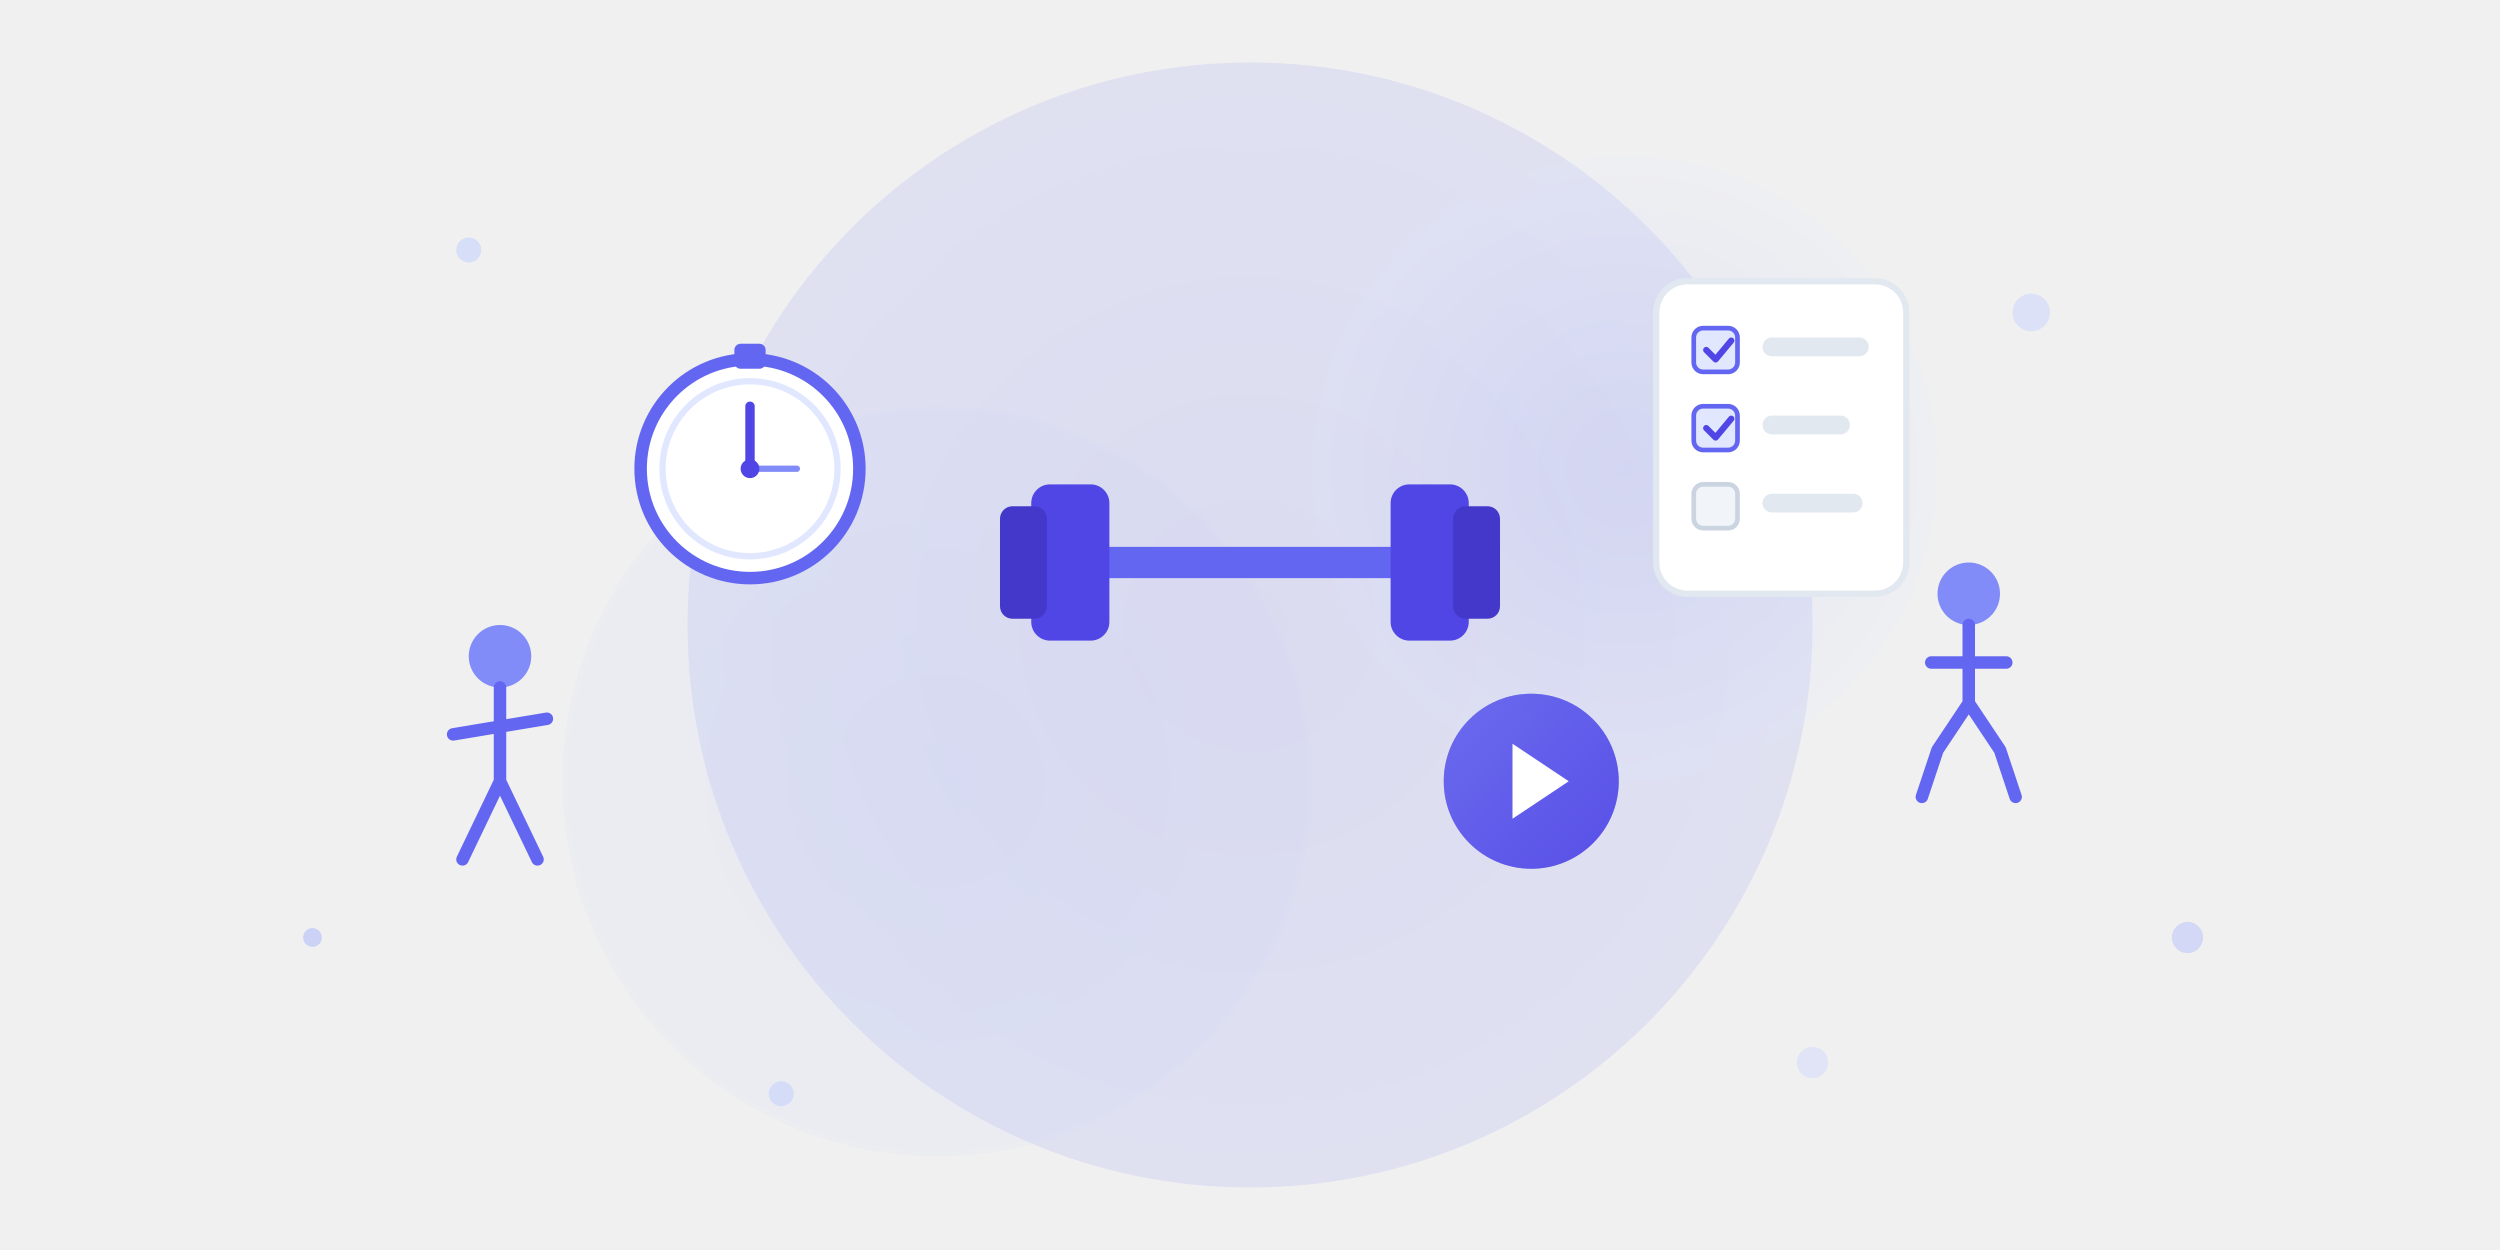
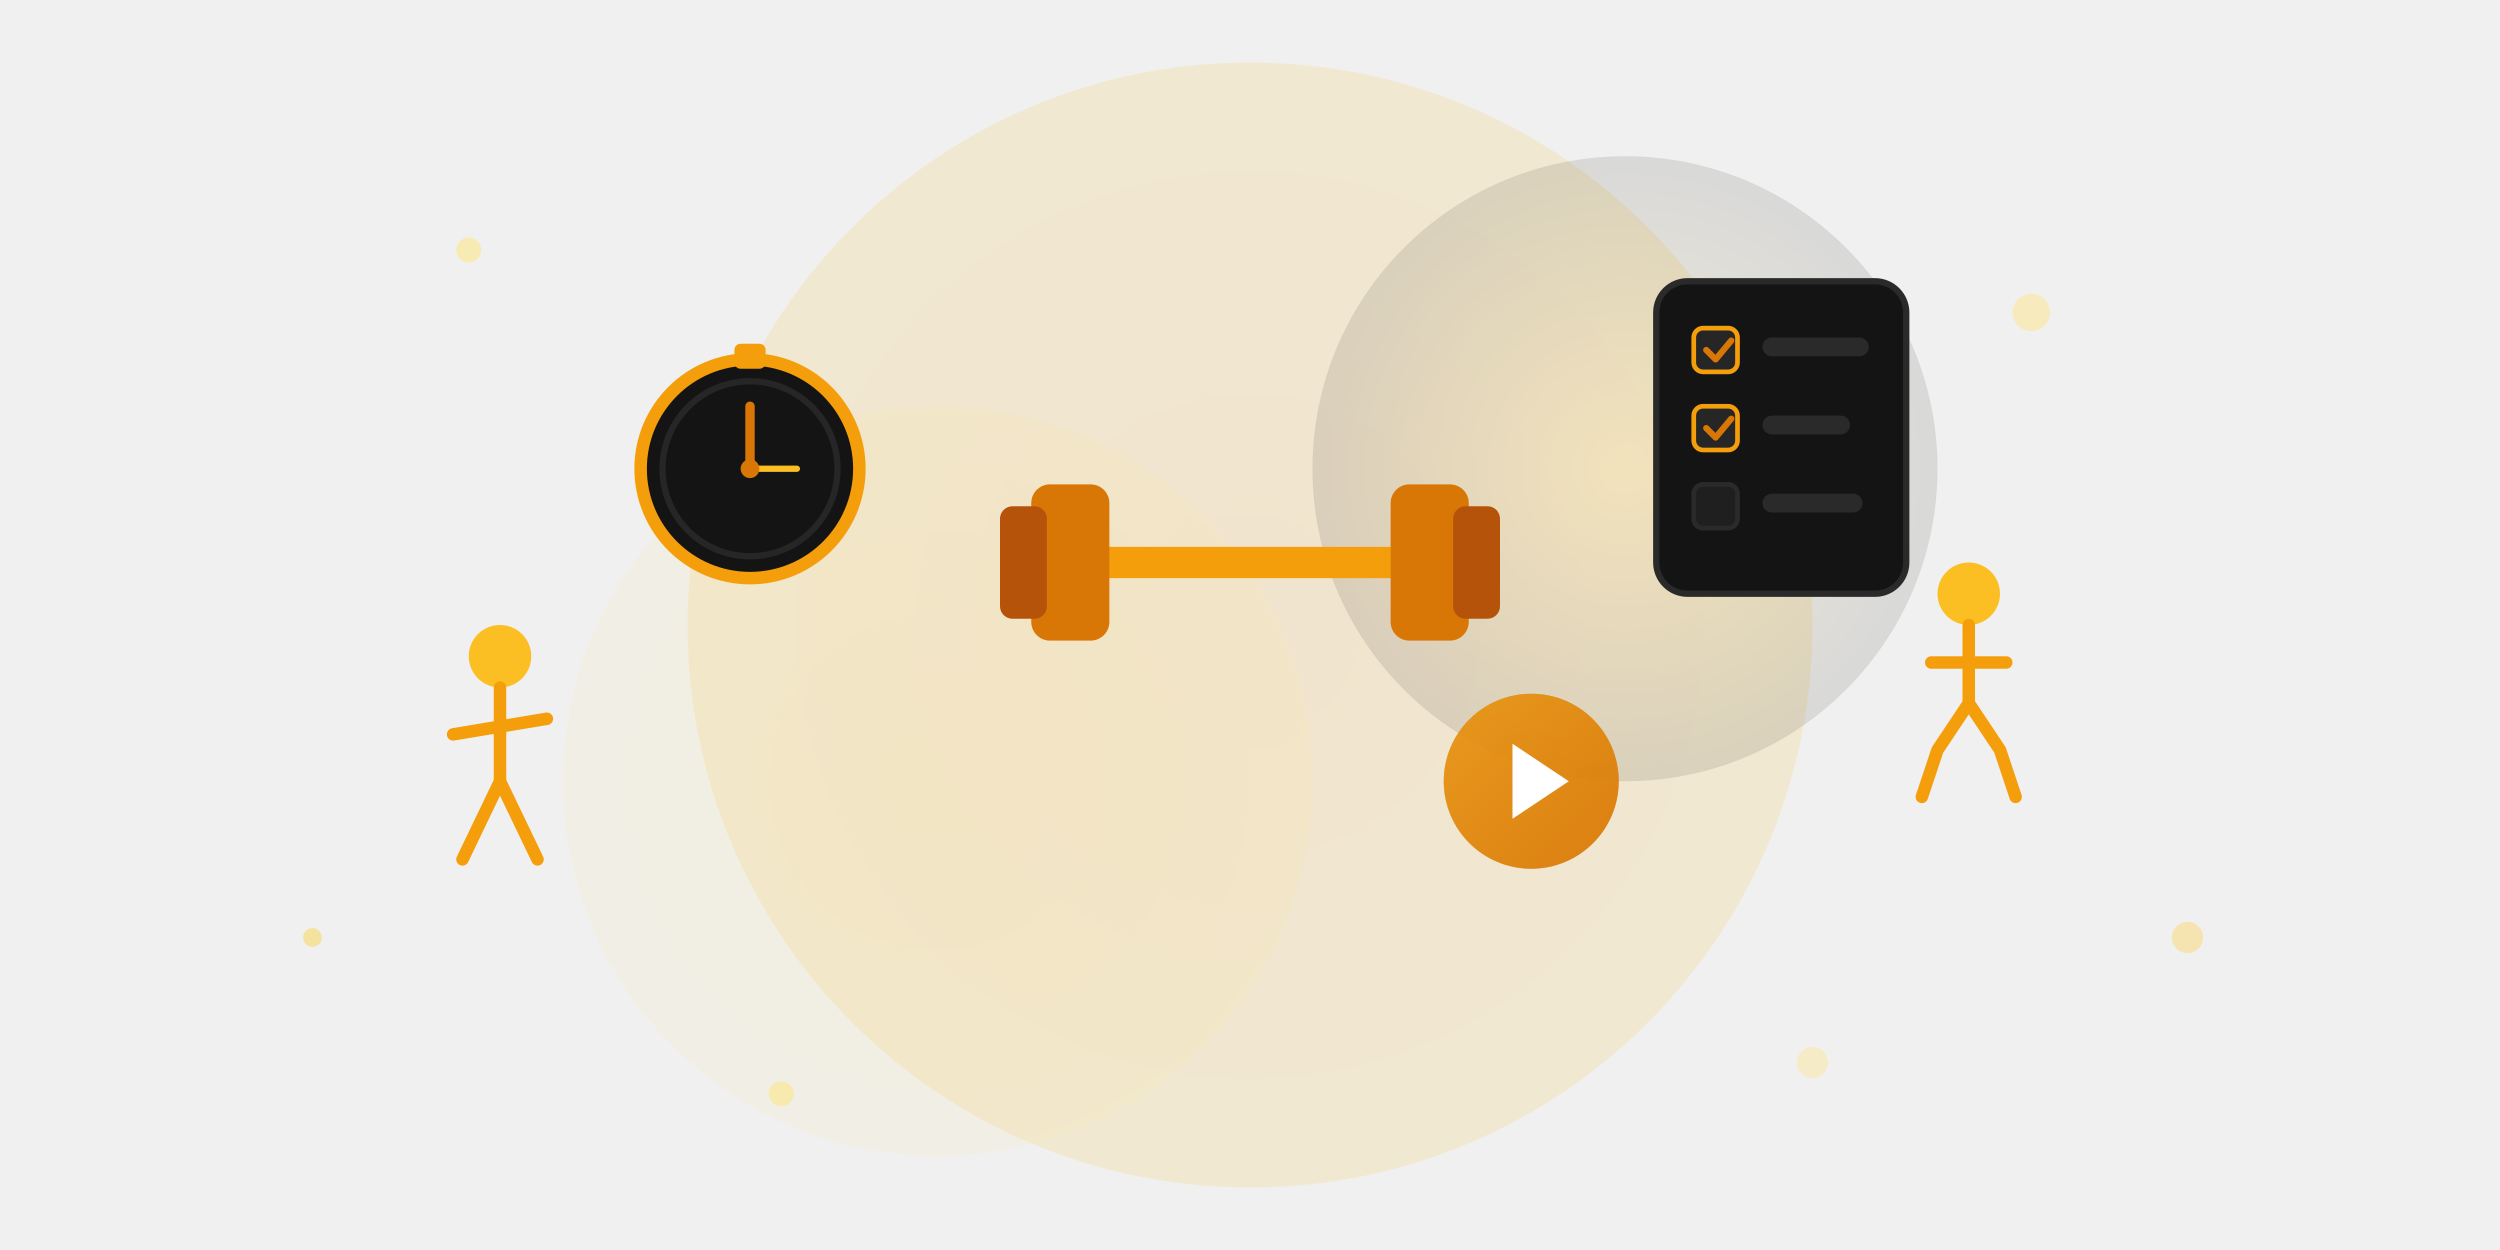
<svg xmlns="http://www.w3.org/2000/svg" viewBox="0 0 800 400" fill="none">
  <circle cx="400" cy="200" r="180" fill="url(#heroGrad1)" opacity="0.15" />
  <circle cx="300" cy="250" r="120" fill="url(#heroGrad2)" opacity="0.1" />
  <circle cx="520" cy="150" r="100" fill="url(#heroGrad3)" opacity="0.12" />
  <g transform="translate(320, 120)">
-     <rect x="30" y="55" width="100" height="10" rx="5" fill="#6366F1" />
-     <rect x="10" y="35" width="25" height="50" rx="6" fill="#4F46E5" />
-     <rect x="0" y="42" width="15" height="36" rx="4" fill="#4338CA" />
-     <rect x="125" y="35" width="25" height="50" rx="6" fill="#4F46E5" />
-     <rect x="145" y="42" width="15" height="36" rx="4" fill="#4338CA" />
+     <rect x="30" y="55" width="100" height="10" rx="5" fill="#f59e0b" />
+     <rect x="10" y="35" width="25" height="50" rx="6" fill="#d97706" />
+     <rect x="0" y="42" width="15" height="36" rx="4" fill="#b45309" />
+     <rect x="125" y="35" width="25" height="50" rx="6" fill="#d97706" />
+     <rect x="145" y="42" width="15" height="36" rx="4" fill="#b45309" />
  </g>
  <g transform="translate(200, 100)">
-     <circle cx="40" cy="50" r="35" stroke="#6366F1" stroke-width="4" fill="white" />
-     <circle cx="40" cy="50" r="28" stroke="#E0E7FF" stroke-width="2" fill="none" />
-     <line x1="40" y1="50" x2="40" y2="30" stroke="#4F46E5" stroke-width="3" stroke-linecap="round" />
-     <line x1="40" y1="50" x2="55" y2="50" stroke="#818CF8" stroke-width="2" stroke-linecap="round" />
-     <rect x="35" y="10" width="10" height="8" rx="2" fill="#6366F1" />
-     <circle cx="40" cy="50" r="3" fill="#4F46E5" />
+     <circle cx="40" cy="50" r="35" stroke="#f59e0b" stroke-width="4" fill="#141414" />
+     <circle cx="40" cy="50" r="28" stroke="#262626" stroke-width="2" fill="none" />
+     <line x1="40" y1="50" x2="40" y2="30" stroke="#d97706" stroke-width="3" stroke-linecap="round" />
+     <line x1="40" y1="50" x2="55" y2="50" stroke="#fbbf24" stroke-width="2" stroke-linecap="round" />
+     <rect x="35" y="10" width="10" height="8" rx="2" fill="#f59e0b" />
+     <circle cx="40" cy="50" r="3" fill="#d97706" />
  </g>
  <g transform="translate(530, 90)">
-     <rect x="0" y="0" width="80" height="100" rx="10" fill="white" stroke="#E2E8F0" stroke-width="2" />
-     <rect x="12" y="15" width="14" height="14" rx="3" fill="#E0E7FF" stroke="#6366F1" stroke-width="1.5" />
-     <path d="M16 22l3 3 5-6" stroke="#4F46E5" stroke-width="2" fill="none" stroke-linecap="round" stroke-linejoin="round" />
-     <rect x="34" y="18" width="34" height="6" rx="3" fill="#E2E8F0" />
-     <rect x="12" y="40" width="14" height="14" rx="3" fill="#E0E7FF" stroke="#6366F1" stroke-width="1.5" />
-     <path d="M16 47l3 3 5-6" stroke="#4F46E5" stroke-width="2" fill="none" stroke-linecap="round" stroke-linejoin="round" />
-     <rect x="34" y="43" width="28" height="6" rx="3" fill="#E2E8F0" />
-     <rect x="12" y="65" width="14" height="14" rx="3" fill="#F1F5F9" stroke="#CBD5E1" stroke-width="1.5" />
-     <rect x="34" y="68" width="32" height="6" rx="3" fill="#E2E8F0" />
+     <rect x="0" y="0" width="80" height="100" rx="10" fill="#141414" stroke="#2a2a2a" stroke-width="2" />
+     <rect x="12" y="15" width="14" height="14" rx="3" fill="#262626" stroke="#f59e0b" stroke-width="1.5" />
+     <path d="M16 22l3 3 5-6" stroke="#d97706" stroke-width="2" fill="none" stroke-linecap="round" stroke-linejoin="round" />
+     <rect x="34" y="18" width="34" height="6" rx="3" fill="#2a2a2a" />
+     <rect x="12" y="40" width="14" height="14" rx="3" fill="#262626" stroke="#f59e0b" stroke-width="1.5" />
+     <path d="M16 47l3 3 5-6" stroke="#d97706" stroke-width="2" fill="none" stroke-linecap="round" stroke-linejoin="round" />
+     <rect x="34" y="43" width="28" height="6" rx="3" fill="#2a2a2a" />
+     <rect x="12" y="65" width="14" height="14" rx="3" fill="#1f1f1f" stroke="#2a2a2a" stroke-width="1.5" />
+     <rect x="34" y="68" width="32" height="6" rx="3" fill="#2a2a2a" />
  </g>
  <g transform="translate(460, 220)">
-     <circle cx="30" cy="30" r="28" fill="#4F46E5" opacity="0.9" />
+     <circle cx="30" cy="30" r="28" fill="#d97706" opacity="0.9" />
    <circle cx="30" cy="30" r="28" fill="url(#playGrad)" opacity="0.4" />
    <polygon points="24,18 24,42 42,30" fill="white" />
  </g>
-   <circle cx="150" cy="80" r="4" fill="#C7D2FE" opacity="0.6" />
-   <circle cx="650" cy="100" r="6" fill="#C7D2FE" opacity="0.5" />
-   <circle cx="700" cy="300" r="5" fill="#A5B4FC" opacity="0.4" />
-   <circle cx="100" cy="300" r="3" fill="#A5B4FC" opacity="0.5" />
-   <circle cx="250" cy="350" r="4" fill="#C7D2FE" opacity="0.6" />
-   <circle cx="580" cy="340" r="5" fill="#C7D2FE" opacity="0.4" />
+   <circle cx="150" cy="80" r="4" fill="#fde68a" opacity="0.6" />
+   <circle cx="650" cy="100" r="6" fill="#fde68a" opacity="0.5" />
+   <circle cx="700" cy="300" r="5" fill="#fcd34d" opacity="0.4" />
+   <circle cx="100" cy="300" r="3" fill="#fcd34d" opacity="0.5" />
+   <circle cx="250" cy="350" r="4" fill="#fde68a" opacity="0.6" />
+   <circle cx="580" cy="340" r="5" fill="#fde68a" opacity="0.4" />
  <g transform="translate(130, 200)">
-     <circle cx="30" cy="10" r="10" fill="#818CF8" />
-     <path d="M30 20 L30 50 M15 35 L45 30 M30 50 L18 75 M30 50 L42 75" stroke="#6366F1" stroke-width="4" stroke-linecap="round" stroke-linejoin="round" fill="none" />
+     <circle cx="30" cy="10" r="10" fill="#fbbf24" />
+     <path d="M30 20 L30 50 M15 35 L45 30 M30 50 L18 75 M30 50 L42 75" stroke="#f59e0b" stroke-width="4" stroke-linecap="round" stroke-linejoin="round" fill="none" />
  </g>
  <g transform="translate(600, 180)">
-     <circle cx="30" cy="10" r="10" fill="#818CF8" />
-     <path d="M30 20 L30 45 M18 32 L42 32 M30 45 L20 60 L15 75 M30 45 L40 60 L45 75" stroke="#6366F1" stroke-width="4" stroke-linecap="round" stroke-linejoin="round" fill="none" />
+     <circle cx="30" cy="10" r="10" fill="#fbbf24" />
+     <path d="M30 20 L30 45 M18 32 L42 32 M30 45 L20 60 L15 75 M30 45 L40 60 L45 75" stroke="#f59e0b" stroke-width="4" stroke-linecap="round" stroke-linejoin="round" fill="none" />
  </g>
  <defs>
    <radialGradient id="heroGrad1">
-       <stop offset="0%" stop-color="#6366F1" />
-       <stop offset="100%" stop-color="#818CF8" />
+       <stop offset="0%" stop-color="#f59e0b" />
+       <stop offset="100%" stop-color="#fbbf24" />
    </radialGradient>
    <radialGradient id="heroGrad2">
-       <stop offset="0%" stop-color="#A5B4FC" />
-       <stop offset="100%" stop-color="#C7D2FE" />
+       <stop offset="0%" stop-color="#fcd34d" />
+       <stop offset="100%" stop-color="#fde68a" />
    </radialGradient>
    <radialGradient id="heroGrad3">
-       <stop offset="0%" stop-color="#818CF8" />
-       <stop offset="100%" stop-color="#E0E7FF" />
+       <stop offset="0%" stop-color="#fbbf24" />
+       <stop offset="100%" stop-color="#262626" />
    </radialGradient>
    <linearGradient id="playGrad" x1="0" y1="0" x2="1" y2="1">
-       <stop offset="0%" stop-color="#818CF8" />
-       <stop offset="100%" stop-color="#4F46E5" />
+       <stop offset="0%" stop-color="#fbbf24" />
+       <stop offset="100%" stop-color="#d97706" />
    </linearGradient>
  </defs>
</svg>
